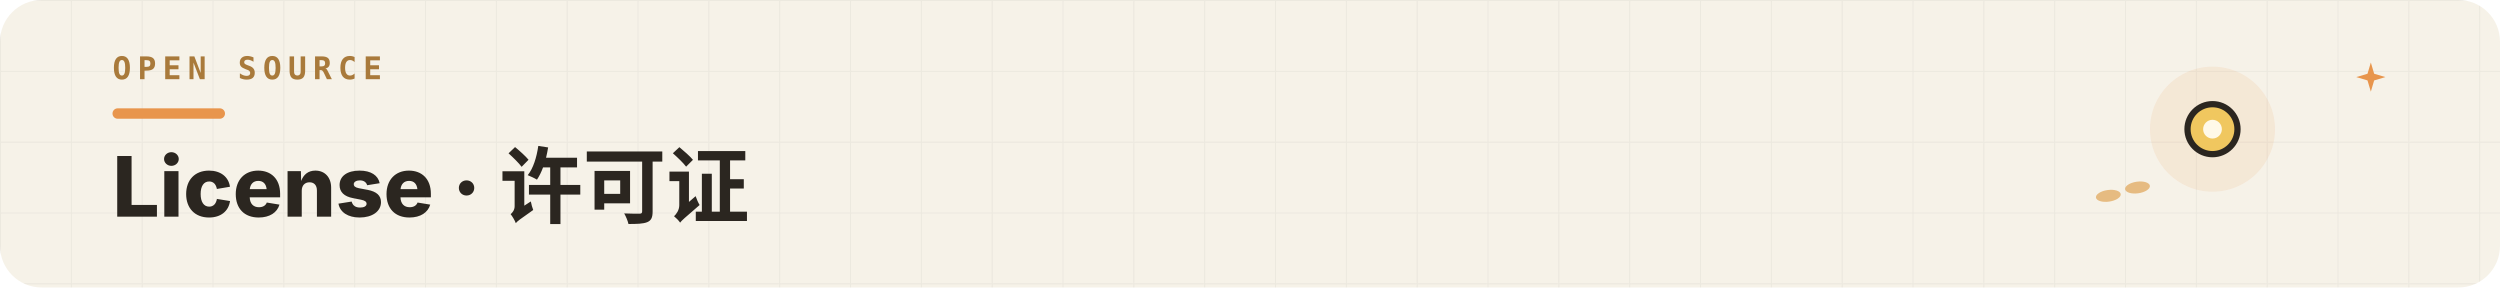
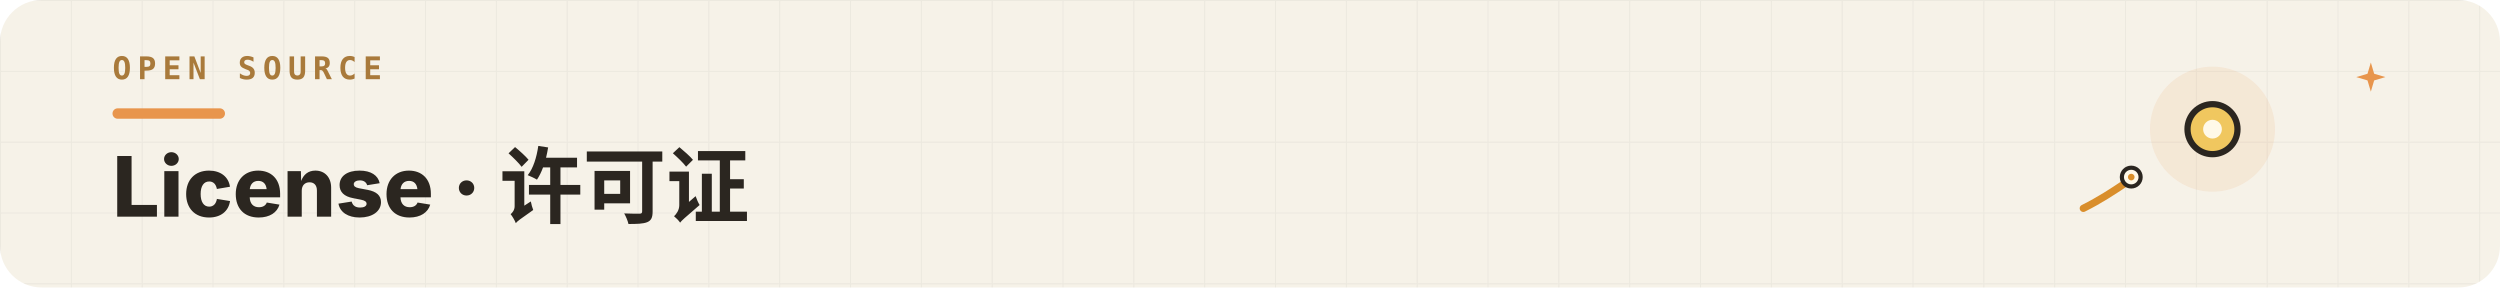
<svg xmlns="http://www.w3.org/2000/svg" width="1200" height="138" viewBox="0 0 1200 138" role="img" aria-label="License · 许可证">
  <defs>
    <pattern id="g" width="34" height="34" patternUnits="userSpaceOnUse">
      <path d="M34 0H0V34" fill="none" stroke="#2B2620" stroke-opacity="0.045" />
    </pattern>
  </defs>
  <rect width="1200" height="138" rx="20" fill="#F6F2E8" />
  <rect width="1200" height="138" rx="20" fill="url(#g)" />
  <text x="54" y="38" font-family="ui-monospace, 'SF Mono', Menlo, monospace" font-size="15" font-weight="700" letter-spacing="3" fill="#A97A3B">OPEN SOURCE</text>
  <rect x="54" y="52" width="54" height="5" rx="2.5" fill="#E8954C" />
  <text x="54" y="104" font-family="-apple-system, BlinkMacSystemFont, 'Segoe UI', 'PingFang SC', sans-serif" font-size="40" font-weight="800" fill="#2B2620">License · 许可证</text>
  <circle cx="1062" cy="62" r="30" fill="#E8954C" opacity="0.12" />
  <circle cx="1062" cy="62" r="12" fill="#F0C75F" stroke="#2B2620" stroke-width="3" />
  <circle cx="1062" cy="62" r="4.5" fill="#FFF9E8" />
-   <ellipse cx="1012" cy="94" rx="6" ry="2.8" fill="#D98E2B" opacity="0.55" transform="rotate(-8 1012 94)" />
-   <ellipse cx="1026" cy="90" rx="6" ry="2.8" fill="#D98E2B" opacity="0.55" transform="rotate(-8 1026 90)" />
+   <path d="M1000 100 C 1008 96 1014 92 1020 88" fill="none" stroke="#D98E2B" stroke-width="3.5" stroke-linecap="round" />
+   <circle cx="1023" cy="85" r="4.5" fill="#FFF9E8" stroke="#2B2620" stroke-width="2" />
+   <circle cx="1023" cy="85" r="1.6" fill="#D98E2B" />
  <path d="M1138 30 L1139.6 35.4 L1145 37 L1139.6 38.6 L1138 44 L1136.4 38.6 L1131 37 L1136.4 35.4 Z" fill="#E8954C" />
</svg>
